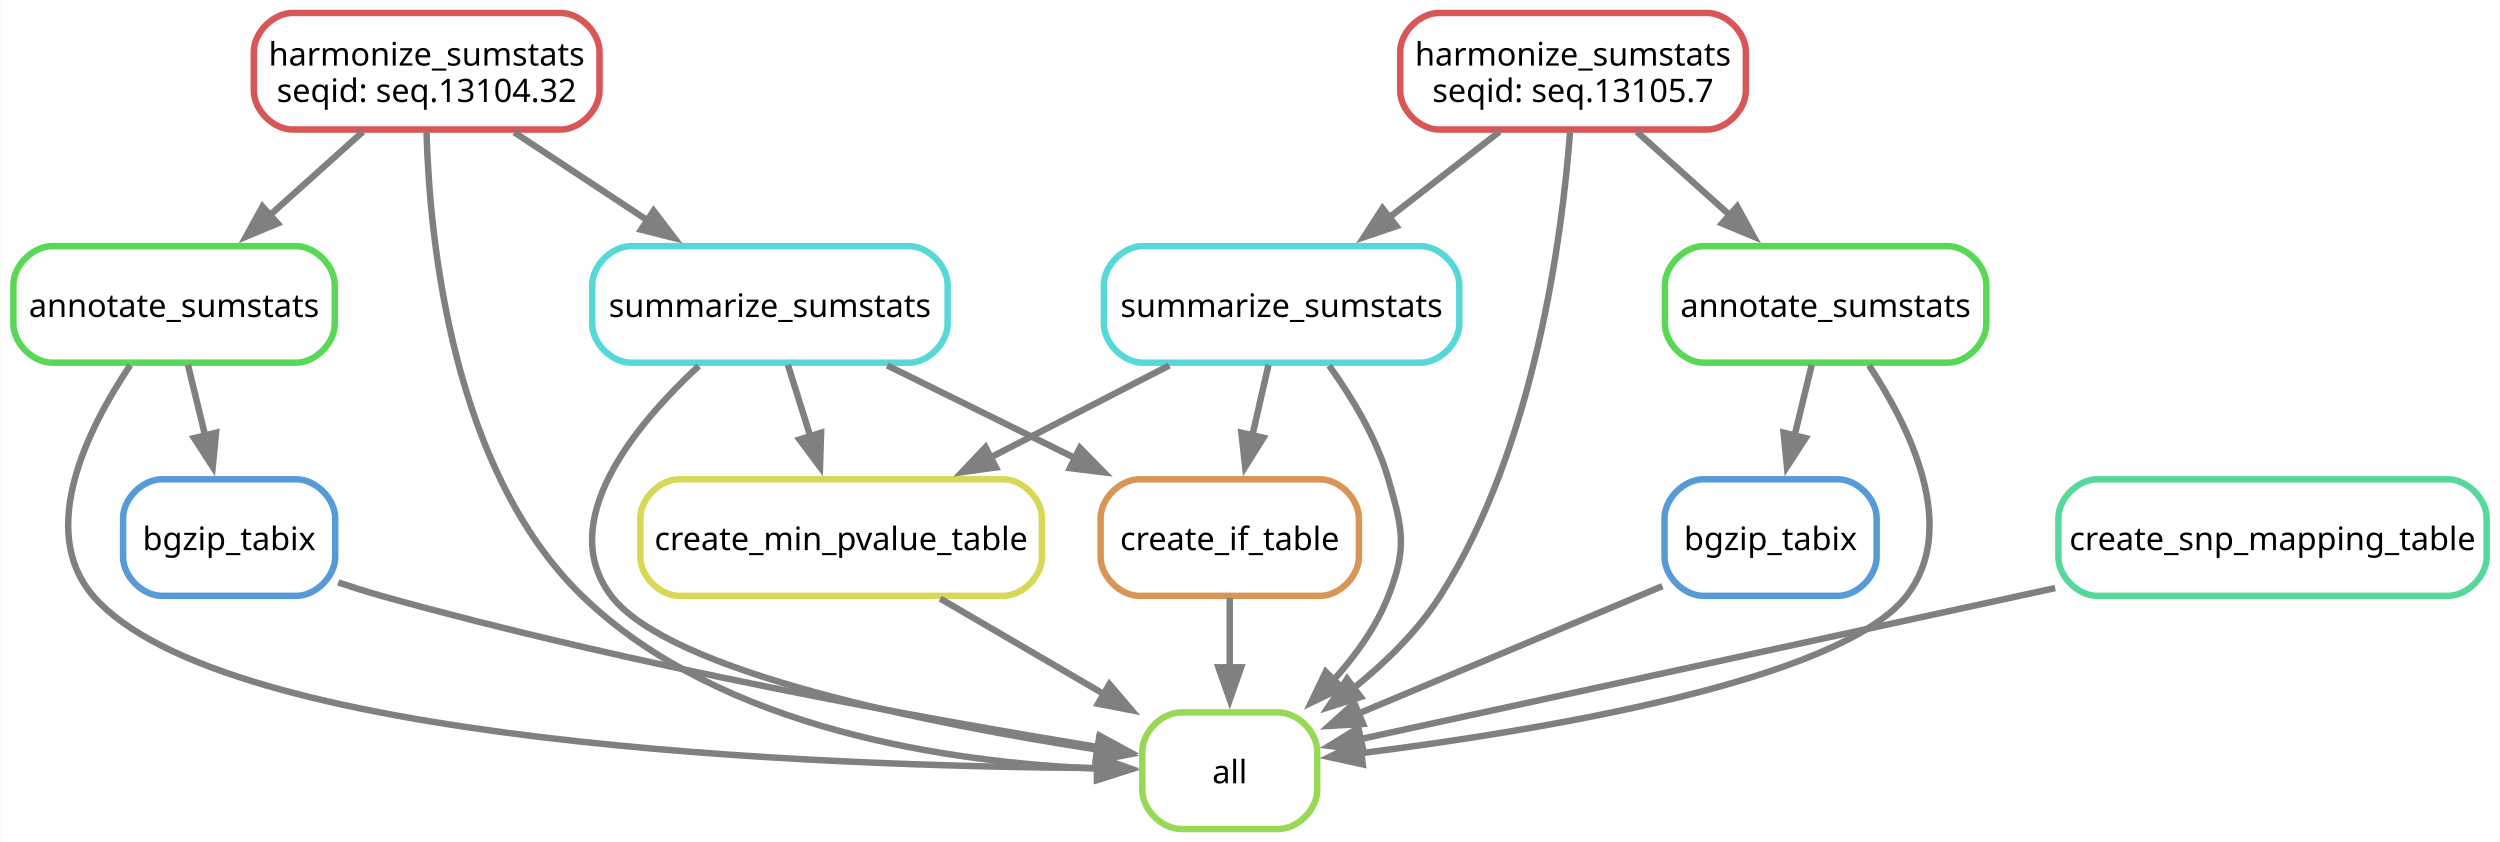
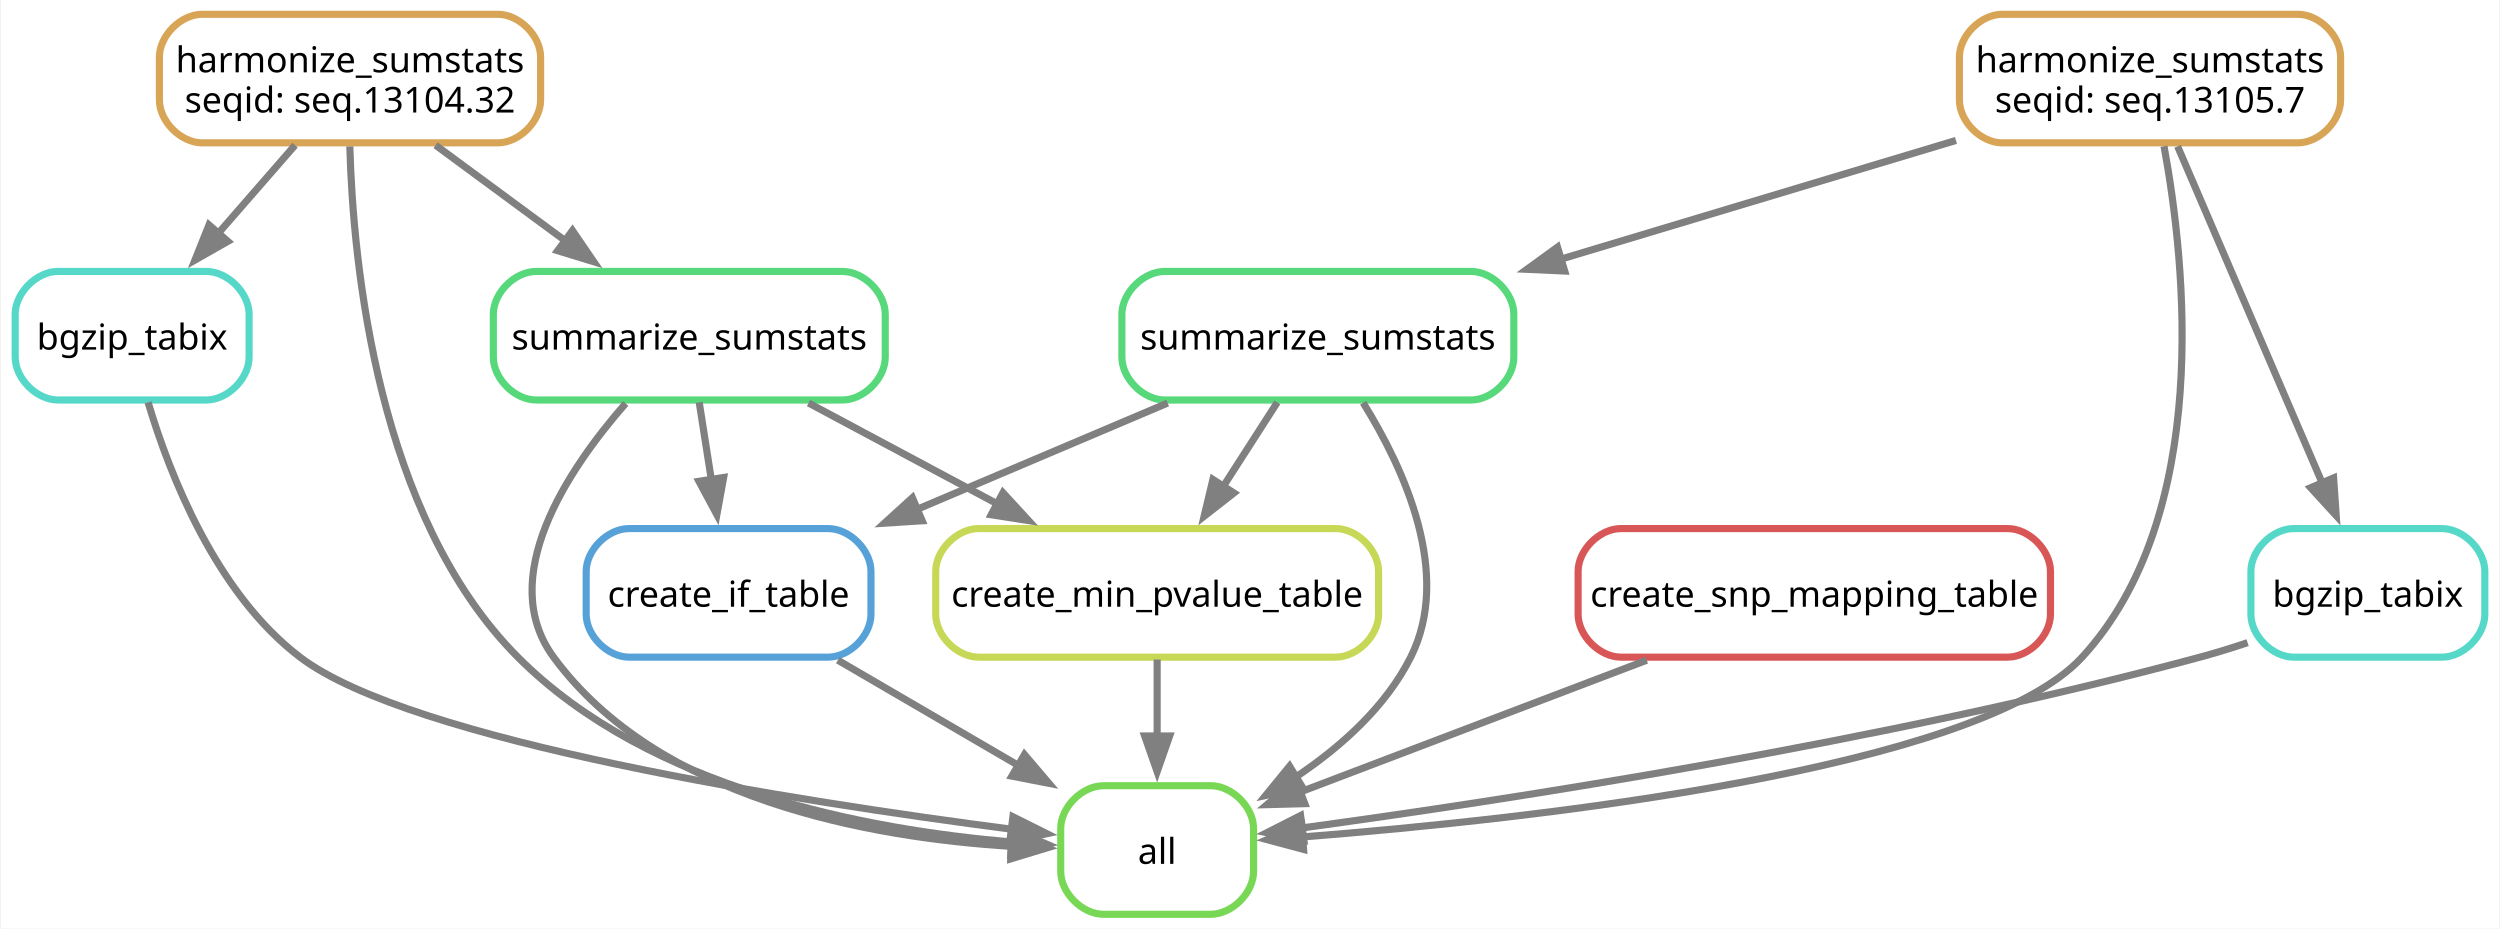
- <svg xmlns="http://www.w3.org/2000/svg" width="772pt" height="260pt" viewBox="0.00 0.00 771.75 260.00">
+ <svg xmlns="http://www.w3.org/2000/svg" width="700pt" height="260pt" viewBox="0.00 0.00 699.50 260.00">
  <g id="graph0" class="graph" transform="scale(1 1) rotate(0) translate(4 256)">
-     <polygon fill="white" stroke="none" points="-4,4 -4,-256 767.75,-256 767.75,4 -4,4" />
+     <polygon fill="white" stroke="none" points="-4,4 -4,-256 695.5,-256 695.5,4 -4,4" />
    <g id="node1" class="node">
-       <path fill="none" stroke="#97d856" stroke-width="2" d="M390.62,-36C390.62,-36 360.62,-36 360.62,-36 354.62,-36 348.62,-30 348.62,-24 348.62,-24 348.62,-12 348.62,-12 348.62,-6 354.62,0 360.62,0 360.62,0 390.62,0 390.62,0 396.62,0 402.62,-6 402.62,-12 402.62,-12 402.62,-24 402.62,-24 402.62,-30 396.62,-36 390.62,-36" />
-       <text text-anchor="middle" x="375.62" y="-14.12" font-family="sans" font-size="10.00">all</text>
+       <path fill="none" stroke="#78d856" stroke-width="2" d="M334.75,-36C334.75,-36 304.75,-36 304.75,-36 298.75,-36 292.75,-30 292.75,-24 292.75,-24 292.75,-12 292.75,-12 292.75,-6 298.75,0 304.75,0 304.75,0 334.75,0 334.75,0 340.75,0 346.75,-6 346.75,-12 346.75,-12 346.75,-24 346.75,-24 346.75,-30 340.75,-36 334.75,-36" />
+       <text text-anchor="middle" x="319.75" y="-14.12" font-family="sans" font-size="10.00">all</text>
    </g>
    <g id="node2" class="node">
-       <path fill="none" stroke="#d85656" stroke-width="2" d="M169,-252C169,-252 86.25,-252 86.25,-252 80.25,-252 74.25,-246 74.25,-240 74.25,-240 74.25,-228 74.25,-228 74.25,-222 80.25,-216 86.25,-216 86.25,-216 169,-216 169,-216 175,-216 181,-222 181,-228 181,-228 181,-240 181,-240 181,-246 175,-252 169,-252" />
-       <text text-anchor="middle" x="127.62" y="-235.75" font-family="sans" font-size="10.00">harmonize_sumstats</text>
-       <text text-anchor="middle" x="127.62" y="-224.5" font-family="sans" font-size="10.00">seqid: seq.13104.32</text>
+       <path fill="none" stroke="#d8a456" stroke-width="2" d="M135.12,-252C135.12,-252 52.38,-252 52.38,-252 46.37,-252 40.38,-246 40.38,-240 40.38,-240 40.38,-228 40.38,-228 40.38,-222 46.38,-216 52.38,-216 52.38,-216 135.12,-216 135.12,-216 141.12,-216 147.12,-222 147.12,-228 147.12,-228 147.12,-240 147.12,-240 147.12,-246 141.12,-252 135.12,-252" />
+       <text text-anchor="middle" x="93.75" y="-235.75" font-family="sans" font-size="10.00">harmonize_sumstats</text>
+       <text text-anchor="middle" x="93.75" y="-224.5" font-family="sans" font-size="10.00">seqid: seq.13104.32</text>
    </g>
    <g id="edge1" class="edge">
-       <path fill="none" stroke="grey" stroke-width="2" d="M127.59,-215.15C128.52,-182.06 135.42,-110.99 175.62,-72 218.51,-30.41 290.07,-20.49 334.96,-18.64" />
-       <polygon fill="grey" stroke="grey" stroke-width="2" points="335.04,-22.14 344.95,-18.38 334.86,-15.15 335.04,-22.14" />
+       <path fill="none" stroke="grey" stroke-width="2" d="M93.7,-215.01C94.62,-182 101.4,-111.5 140.75,-72 177.54,-35.07 238.74,-23.63 279.17,-20.22" />
+       <polygon fill="grey" stroke="grey" stroke-width="2" points="279.26,-23.72 289,-19.55 278.79,-16.74 279.26,-23.72" />
    </g>
    <g id="node4" class="node">
-       <path fill="none" stroke="#56d8d8" stroke-width="2" d="M276.5,-180C276.5,-180 190.75,-180 190.75,-180 184.75,-180 178.75,-174 178.75,-168 178.75,-168 178.75,-156 178.75,-156 178.75,-150 184.75,-144 190.75,-144 190.75,-144 276.5,-144 276.5,-144 282.5,-144 288.5,-150 288.5,-156 288.5,-156 288.5,-168 288.5,-168 288.5,-174 282.5,-180 276.5,-180" />
-       <text text-anchor="middle" x="233.62" y="-158.12" font-family="sans" font-size="10.00">summarize_sumstats</text>
+       <path fill="none" stroke="#56d87b" stroke-width="2" d="M231.62,-180C231.62,-180 145.88,-180 145.88,-180 139.88,-180 133.88,-174 133.88,-168 133.88,-168 133.88,-156 133.88,-156 133.88,-150 139.88,-144 145.88,-144 145.88,-144 231.62,-144 231.62,-144 237.62,-144 243.62,-150 243.62,-156 243.62,-156 243.62,-168 243.62,-168 243.62,-174 237.62,-180 231.62,-180" />
+       <text text-anchor="middle" x="188.75" y="-158.12" font-family="sans" font-size="10.00">summarize_sumstats</text>
+     </g>
+     <g id="edge10" class="edge">
+       <path fill="none" stroke="grey" stroke-width="2" d="M117.72,-215.34C128.78,-207.19 142.1,-197.37 154.21,-188.45" />
+       <polygon fill="grey" stroke="grey" stroke-width="2" points="156.04,-191.45 162.02,-182.7 151.89,-185.81 156.04,-191.45" />
+     </g>
+     <g id="node9" class="node">
+       <path fill="none" stroke="#56d8c9" stroke-width="2" d="M53.5,-180C53.5,-180 12,-180 12,-180 6,-180 0,-174 0,-168 0,-168 0,-156 0,-156 0,-150 6,-144 12,-144 12,-144 53.5,-144 53.5,-144 59.5,-144 65.5,-150 65.5,-156 65.5,-156 65.5,-168 65.5,-168 65.5,-174 59.5,-180 53.5,-180" />
+       <text text-anchor="middle" x="32.75" y="-158.12" font-family="sans" font-size="10.00">bgzip_tabix</text>
+     </g>
+     <g id="edge16" class="edge">
+       <path fill="none" stroke="grey" stroke-width="2" d="M78.36,-215.34C71.83,-207.85 64.08,-198.95 56.83,-190.63" />
+       <polygon fill="grey" stroke="grey" stroke-width="2" points="59.55,-188.42 50.34,-183.18 54.27,-193.02 59.55,-188.42" />
+     </g>
+     <g id="node3" class="node">
+       <path fill="none" stroke="#d8a456" stroke-width="2" d="M639.12,-252C639.12,-252 556.38,-252 556.38,-252 550.38,-252 544.38,-246 544.38,-240 544.38,-240 544.38,-228 544.38,-228 544.38,-222 550.38,-216 556.38,-216 556.38,-216 639.12,-216 639.12,-216 645.12,-216 651.12,-222 651.12,-228 651.12,-228 651.12,-240 651.12,-240 651.12,-246 645.12,-252 639.12,-252" />
+       <text text-anchor="middle" x="597.75" y="-235.75" font-family="sans" font-size="10.00">harmonize_sumstats</text>
+       <text text-anchor="middle" x="597.75" y="-224.5" font-family="sans" font-size="10.00">seqid: seq.13105.7</text>
+     </g>
+     <g id="edge2" class="edge">
+       <path fill="none" stroke="grey" stroke-width="2" d="M601.68,-215.05C607.76,-182.09 615.22,-111.69 578.75,-72 549.77,-40.46 425.38,-26.74 360.1,-21.62" />
+       <polygon fill="grey" stroke="grey" stroke-width="2" points="360.75,-18.16 350.52,-20.9 360.23,-25.14 360.75,-18.16" />
+     </g>
+     <g id="node5" class="node">
+       <path fill="none" stroke="#56d87b" stroke-width="2" d="M407.62,-180C407.62,-180 321.88,-180 321.88,-180 315.88,-180 309.88,-174 309.88,-168 309.88,-168 309.88,-156 309.88,-156 309.88,-150 315.88,-144 321.88,-144 321.88,-144 407.62,-144 407.62,-144 413.62,-144 419.62,-150 419.62,-156 419.62,-156 419.62,-168 419.62,-168 419.62,-174 413.62,-180 407.62,-180" />
+       <text text-anchor="middle" x="364.75" y="-158.12" font-family="sans" font-size="10.00">summarize_sumstats</text>
+     </g>
+     <g id="edge11" class="edge">
+       <path fill="none" stroke="grey" stroke-width="2" d="M543.42,-216.68C510.34,-206.74 467.8,-193.96 432.53,-183.36" />
+       <polygon fill="grey" stroke="grey" stroke-width="2" points="433.87,-180.11 423.28,-180.59 431.85,-186.81 433.87,-180.11" />
+     </g>
+     <g id="node10" class="node">
+       <path fill="none" stroke="#56d8c9" stroke-width="2" d="M679.5,-108C679.5,-108 638,-108 638,-108 632,-108 626,-102 626,-96 626,-96 626,-84 626,-84 626,-78 632,-72 638,-72 638,-72 679.5,-72 679.5,-72 685.5,-72 691.5,-78 691.5,-84 691.5,-84 691.5,-96 691.5,-96 691.5,-102 685.5,-108 679.5,-108" />
+       <text text-anchor="middle" x="658.75" y="-86.12" font-family="sans" font-size="10.00">bgzip_tabix</text>
+     </g>
+     <g id="edge17" class="edge">
+       <path fill="none" stroke="grey" stroke-width="2" d="M605.48,-215.02C615.7,-191.22 633.85,-148.97 646.09,-120.48" />
+       <polygon fill="grey" stroke="grey" stroke-width="2" points="649.16,-122.19 649.89,-111.62 642.73,-119.43 649.16,-122.19" />
+     </g>
+     <g id="edge3" class="edge">
+       <path fill="none" stroke="grey" stroke-width="2" d="M170.93,-143.04C154.38,-124.12 134.54,-94.07 150.75,-72 179.96,-32.23 238.95,-21.49 278.92,-19.02" />
+       <polygon fill="grey" stroke="grey" stroke-width="2" points="279.06,-22.52 288.9,-18.59 278.76,-15.52 279.06,-22.52" />
+     </g>
+     <g id="node6" class="node">
+       <path fill="none" stroke="#c6d856" stroke-width="2" d="M369.75,-108C369.75,-108 269.75,-108 269.75,-108 263.75,-108 257.75,-102 257.75,-96 257.75,-96 257.75,-84 257.75,-84 257.75,-78 263.75,-72 269.75,-72 269.75,-72 369.75,-72 369.75,-72 375.75,-72 381.75,-78 381.75,-84 381.75,-84 381.75,-96 381.75,-96 381.75,-102 375.75,-108 369.75,-108" />
+       <text text-anchor="middle" x="319.75" y="-86.12" font-family="sans" font-size="10.00">create_min_pvalue_table</text>
    </g>
    <g id="edge12" class="edge">
-       <path fill="none" stroke="grey" stroke-width="2" d="M154.65,-215.15C167.23,-206.84 182.41,-196.82 196.09,-187.79" />
-       <polygon fill="grey" stroke="grey" stroke-width="2" points="197.71,-190.91 204.13,-182.48 193.85,-185.07 197.71,-190.91" />
+       <path fill="none" stroke="grey" stroke-width="2" d="M222.15,-143.15C238.31,-134.52 257.95,-124.02 275.36,-114.72" />
+       <polygon fill="grey" stroke="grey" stroke-width="2" points="276.58,-118.04 283.75,-110.24 273.28,-111.87 276.58,-118.04" />
    </g>
-     <g id="node9" class="node">
-       <path fill="none" stroke="#59d856" stroke-width="2" d="M87.25,-180C87.25,-180 12,-180 12,-180 6,-180 0,-174 0,-168 0,-168 0,-156 0,-156 0,-150 6,-144 12,-144 12,-144 87.25,-144 87.25,-144 93.25,-144 99.25,-150 99.25,-156 99.25,-156 99.25,-168 99.25,-168 99.25,-174 93.25,-180 87.25,-180" />
-       <text text-anchor="middle" x="49.62" y="-158.12" font-family="sans" font-size="10.00">annotate_sumstats</text>
+     <g id="node7" class="node">
+       <path fill="none" stroke="#56a2d8" stroke-width="2" d="M227.62,-108C227.62,-108 171.88,-108 171.88,-108 165.88,-108 159.88,-102 159.88,-96 159.88,-96 159.88,-84 159.88,-84 159.88,-78 165.88,-72 171.88,-72 171.88,-72 227.62,-72 227.62,-72 233.62,-72 239.62,-78 239.62,-84 239.62,-84 239.62,-96 239.62,-96 239.62,-102 233.62,-108 227.62,-108" />
+       <text text-anchor="middle" x="199.75" y="-86.12" font-family="sans" font-size="10.00">create_if_table</text>
    </g>
-     <g id="edge18" class="edge">
-       <path fill="none" stroke="grey" stroke-width="2" d="M107.94,-215.34C99.23,-207.52 88.81,-198.16 79.19,-189.53" />
-       <polygon fill="grey" stroke="grey" stroke-width="2" points="81.61,-187 71.83,-182.92 76.93,-192.21 81.61,-187" />
+     <g id="edge14" class="edge">
+       <path fill="none" stroke="grey" stroke-width="2" d="M191.53,-143.34C192.56,-136.75 193.77,-129.08 194.93,-121.67" />
+       <polygon fill="grey" stroke="grey" stroke-width="2" points="198.37,-122.31 196.47,-111.89 191.46,-121.23 198.37,-122.31" />
    </g>
-     <g id="node3" class="node">
-       <path fill="none" stroke="#d85656" stroke-width="2" d="M523,-252C523,-252 440.25,-252 440.25,-252 434.25,-252 428.25,-246 428.25,-240 428.25,-240 428.25,-228 428.25,-228 428.25,-222 434.25,-216 440.25,-216 440.25,-216 523,-216 523,-216 529,-216 535,-222 535,-228 535,-228 535,-240 535,-240 535,-246 529,-252 523,-252" />
-       <text text-anchor="middle" x="481.62" y="-235.75" font-family="sans" font-size="10.00">harmonize_sumstats</text>
-       <text text-anchor="middle" x="481.62" y="-224.5" font-family="sans" font-size="10.00">seqid: seq.13105.7</text>
-     </g>
-     <g id="edge2" class="edge">
-       <path fill="none" stroke="grey" stroke-width="2" d="M480.7,-215.13C478.32,-183.81 469.95,-117.95 440.62,-72 433.71,-61.16 423.83,-51.49 413.85,-43.48" />
-       <polygon fill="grey" stroke="grey" stroke-width="2" points="416.06,-40.76 405.96,-37.56 411.86,-46.36 416.06,-40.76" />
-     </g>
-     <g id="node5" class="node">
-       <path fill="none" stroke="#56d8d8" stroke-width="2" d="M434.5,-180C434.5,-180 348.75,-180 348.75,-180 342.75,-180 336.75,-174 336.75,-168 336.75,-168 336.75,-156 336.75,-156 336.75,-150 342.75,-144 348.75,-144 348.75,-144 434.5,-144 434.5,-144 440.5,-144 446.5,-150 446.5,-156 446.5,-156 446.5,-168 446.5,-168 446.5,-174 440.5,-180 434.5,-180" />
-       <text text-anchor="middle" x="391.62" y="-158.12" font-family="sans" font-size="10.00">summarize_sumstats</text>
+     <g id="edge4" class="edge">
+       <path fill="none" stroke="grey" stroke-width="2" d="M377.42,-143.24C388.92,-124.76 402.44,-95.31 390.75,-72 383.76,-58.07 371.19,-46.86 358.54,-38.41" />
+       <polygon fill="grey" stroke="grey" stroke-width="2" points="360.48,-35.49 350.12,-33.26 356.83,-41.47 360.48,-35.49" />
    </g>
    <g id="edge13" class="edge">
-       <path fill="none" stroke="grey" stroke-width="2" d="M458.91,-215.34C448.55,-207.27 436.07,-197.57 424.69,-188.72" />
-       <polygon fill="grey" stroke="grey" stroke-width="2" points="427.07,-186.14 417.03,-182.76 422.78,-191.66 427.07,-186.14" />
-     </g>
-     <g id="node10" class="node">
-       <path fill="none" stroke="#59d856" stroke-width="2" d="M597.25,-180C597.25,-180 522,-180 522,-180 516,-180 510,-174 510,-168 510,-168 510,-156 510,-156 510,-150 516,-144 522,-144 522,-144 597.25,-144 597.25,-144 603.25,-144 609.25,-150 609.25,-156 609.25,-156 609.25,-168 609.25,-168 609.25,-174 603.25,-180 597.25,-180" />
-       <text text-anchor="middle" x="559.62" y="-158.12" font-family="sans" font-size="10.00">annotate_sumstats</text>
-     </g>
-     <g id="edge19" class="edge">
-       <path fill="none" stroke="grey" stroke-width="2" d="M501.31,-215.34C510.02,-207.52 520.44,-198.16 530.06,-189.53" />
-       <polygon fill="grey" stroke="grey" stroke-width="2" points="532.32,-192.21 537.42,-182.92 527.64,-187 532.32,-192.21" />
-     </g>
-     <g id="edge3" class="edge">
-       <path fill="none" stroke="grey" stroke-width="2" d="M211.66,-143.01C191.55,-124.34 167.33,-94.75 184.62,-72 202.74,-48.17 284.43,-32.26 334.93,-24.5" />
-       <polygon fill="grey" stroke="grey" stroke-width="2" points="335.28,-27.99 344.66,-23.06 334.25,-21.06 335.28,-27.99" />
-     </g>
-     <g id="node6" class="node">
-       <path fill="none" stroke="#d6d856" stroke-width="2" d="M305.62,-108C305.62,-108 205.62,-108 205.62,-108 199.62,-108 193.62,-102 193.62,-96 193.62,-96 193.62,-84 193.62,-84 193.62,-78 199.62,-72 205.62,-72 205.62,-72 305.62,-72 305.62,-72 311.62,-72 317.62,-78 317.62,-84 317.62,-84 317.62,-96 317.62,-96 317.62,-102 311.62,-108 305.62,-108" />
-       <text text-anchor="middle" x="255.62" y="-86.12" font-family="sans" font-size="10.00">create_min_pvalue_table</text>
-     </g>
-     <g id="edge14" class="edge">
-       <path fill="none" stroke="grey" stroke-width="2" d="M239.18,-143.34C241.3,-136.59 243.78,-128.69 246.16,-121.11" />
-       <polygon fill="grey" stroke="grey" stroke-width="2" points="249.43,-122.38 249.09,-111.79 242.75,-120.28 249.43,-122.38" />
-     </g>
-     <g id="node7" class="node">
-       <path fill="none" stroke="#d89556" stroke-width="2" d="M403.5,-108C403.5,-108 347.75,-108 347.75,-108 341.75,-108 335.75,-102 335.75,-96 335.75,-96 335.75,-84 335.75,-84 335.75,-78 341.75,-72 347.75,-72 347.75,-72 403.5,-72 403.5,-72 409.5,-72 415.5,-78 415.5,-84 415.5,-84 415.5,-96 415.5,-96 415.5,-102 409.5,-108 403.5,-108" />
-       <text text-anchor="middle" x="375.62" y="-86.12" font-family="sans" font-size="10.00">create_if_table</text>
-     </g>
-     <g id="edge16" class="edge">
-       <path fill="none" stroke="grey" stroke-width="2" d="M269.83,-143.15C287.52,-134.43 309.04,-123.82 328.04,-114.46" />
-       <polygon fill="grey" stroke="grey" stroke-width="2" points="329.35,-117.71 336.78,-110.15 326.26,-111.43 329.35,-117.71" />
-     </g>
-     <g id="edge4" class="edge">
-       <path fill="none" stroke="grey" stroke-width="2" d="M406.3,-143.09C413.33,-133.35 420.99,-120.71 424.62,-108 429.02,-92.62 430.46,-86.9 424.62,-72 420.87,-62.4 414.46,-53.5 407.51,-45.83" />
-       <polygon fill="grey" stroke="grey" stroke-width="2" points="410.22,-43.6 400.68,-38.98 405.26,-48.54 410.22,-43.6" />
+       <path fill="none" stroke="grey" stroke-width="2" d="M353.39,-143.34C348.79,-136.18 343.36,-127.73 338.22,-119.73" />
+       <polygon fill="grey" stroke="grey" stroke-width="2" points="341.25,-117.97 332.9,-111.45 335.36,-121.75 341.25,-117.97" />
    </g>
    <g id="edge15" class="edge">
-       <path fill="none" stroke="grey" stroke-width="2" d="M356.95,-143.15C340.17,-134.52 319.79,-124.02 301.71,-114.72" />
-       <polygon fill="grey" stroke="grey" stroke-width="2" points="303.42,-111.66 292.92,-110.2 300.21,-117.89 303.42,-111.66" />
-     </g>
-     <g id="edge17" class="edge">
-       <path fill="none" stroke="grey" stroke-width="2" d="M387.59,-143.34C386.06,-136.67 384.28,-128.89 382.57,-121.39" />
-       <polygon fill="grey" stroke="grey" stroke-width="2" points="386.03,-120.82 380.39,-111.85 379.21,-122.38 386.03,-120.82" />
+       <path fill="none" stroke="grey" stroke-width="2" d="M322.69,-143.15C301.32,-134.09 275.15,-122.99 252.45,-113.36" />
+       <polygon fill="grey" stroke="grey" stroke-width="2" points="253.96,-110.19 243.38,-109.51 251.22,-116.64 253.96,-110.19" />
    </g>
    <g id="edge5" class="edge">
-       <path fill="none" stroke="grey" stroke-width="2" d="M286.22,-71.15C301.68,-62.14 320.59,-51.1 337.04,-41.51" />
-       <polygon fill="grey" stroke="grey" stroke-width="2" points="338.47,-44.72 345.35,-36.66 334.95,-38.68 338.47,-44.72" />
+       <path fill="none" stroke="grey" stroke-width="2" d="M319.75,-71.34C319.75,-64.75 319.75,-57.08 319.75,-49.67" />
+       <polygon fill="grey" stroke="grey" stroke-width="2" points="323.25,-49.93 319.75,-39.93 316.25,-49.93 323.25,-49.93" />
    </g>
    <g id="edge6" class="edge">
-       <path fill="none" stroke="grey" stroke-width="2" d="M375.62,-71.34C375.62,-64.75 375.62,-57.08 375.62,-49.67" />
-       <polygon fill="grey" stroke="grey" stroke-width="2" points="379.13,-49.93 375.63,-39.93 372.13,-49.93 379.13,-49.93" />
+       <path fill="none" stroke="grey" stroke-width="2" d="M230.34,-71.15C245.8,-62.14 264.72,-51.1 281.17,-41.51" />
+       <polygon fill="grey" stroke="grey" stroke-width="2" points="282.6,-44.72 289.47,-36.66 279.07,-38.68 282.6,-44.72" />
    </g>
    <g id="node8" class="node">
-       <path fill="none" stroke="#56d89a" stroke-width="2" d="M751.75,-108C751.75,-108 643.5,-108 643.5,-108 637.5,-108 631.5,-102 631.5,-96 631.5,-96 631.5,-84 631.5,-84 631.5,-78 637.5,-72 643.5,-72 643.5,-72 751.75,-72 751.75,-72 757.75,-72 763.75,-78 763.75,-84 763.75,-84 763.75,-96 763.75,-96 763.75,-102 757.75,-108 751.75,-108" />
-       <text text-anchor="middle" x="697.62" y="-86.12" font-family="sans" font-size="10.00">create_snp_mapping_table</text>
+       <path fill="none" stroke="#d85656" stroke-width="2" d="M557.88,-108C557.88,-108 449.62,-108 449.62,-108 443.62,-108 437.62,-102 437.62,-96 437.62,-96 437.62,-84 437.62,-84 437.62,-78 443.62,-72 449.62,-72 449.62,-72 557.88,-72 557.88,-72 563.88,-72 569.88,-78 569.88,-84 569.88,-84 569.88,-96 569.88,-96 569.88,-102 563.88,-108 557.88,-108" />
+       <text text-anchor="middle" x="503.75" y="-86.12" font-family="sans" font-size="10.00">create_snp_mapping_table</text>
    </g>
    <g id="edge7" class="edge">
-       <path fill="none" stroke="grey" stroke-width="2" d="M630.52,-74.41C565.64,-60.31 469.5,-39.41 415.75,-27.72" />
-       <polygon fill="grey" stroke="grey" stroke-width="2" points="416.83,-24.38 406.31,-25.67 415.34,-31.22 416.83,-24.38" />
+       <path fill="none" stroke="grey" stroke-width="2" d="M456.84,-71.15C426.79,-59.72 388.21,-45.05 359.64,-34.18" />
+       <polygon fill="grey" stroke="grey" stroke-width="2" points="361.09,-30.98 350.5,-30.7 358.6,-37.53 361.09,-30.98" />
    </g>
    <g id="edge8" class="edge">
-       <path fill="none" stroke="grey" stroke-width="2" d="M36.09,-143.22C22.92,-123.62 7.25,-92.2 24.62,-72 64.22,-25.98 250.79,-19.4 334.64,-18.81" />
-       <polygon fill="grey" stroke="grey" stroke-width="2" points="334.63,-22.31 344.61,-18.78 334.6,-15.32 334.63,-22.31" />
-     </g>
-     <g id="node11" class="node">
-       <path fill="none" stroke="#569ad8" stroke-width="2" d="M87.38,-108C87.38,-108 45.88,-108 45.88,-108 39.88,-108 33.88,-102 33.88,-96 33.88,-96 33.88,-84 33.88,-84 33.88,-78 39.88,-72 45.88,-72 45.88,-72 87.38,-72 87.38,-72 93.38,-72 99.38,-78 99.38,-84 99.38,-84 99.38,-96 99.38,-96 99.38,-102 93.38,-108 87.38,-108" />
-       <text text-anchor="middle" x="66.62" y="-86.12" font-family="sans" font-size="10.00">bgzip_tabix</text>
-     </g>
-     <g id="edge20" class="edge">
-       <path fill="none" stroke="grey" stroke-width="2" d="M53.91,-143.34C55.53,-136.67 57.42,-128.89 59.24,-121.39" />
-       <polygon fill="grey" stroke="grey" stroke-width="2" points="62.6,-122.39 61.56,-111.84 55.8,-120.73 62.6,-122.39" />
+       <path fill="none" stroke="grey" stroke-width="2" d="M37.21,-143.35C43.3,-122.95 56.26,-89.9 79.75,-72 110.67,-48.44 219.17,-31.57 279.14,-23.8" />
+       <polygon fill="grey" stroke="grey" stroke-width="2" points="279.37,-27.3 288.86,-22.57 278.5,-20.35 279.37,-27.3" />
    </g>
    <g id="edge9" class="edge">
-       <path fill="none" stroke="grey" stroke-width="2" d="M573.02,-143.18C585.8,-123.83 600.89,-92.9 584.62,-72 564.13,-45.66 470.8,-30.3 416.04,-23.4" />
-       <polygon fill="grey" stroke="grey" stroke-width="2" points="416.69,-19.96 406.34,-22.23 415.85,-26.91 416.69,-19.96" />
-     </g>
-     <g id="node12" class="node">
-       <path fill="none" stroke="#569ad8" stroke-width="2" d="M563.38,-108C563.38,-108 521.88,-108 521.88,-108 515.88,-108 509.88,-102 509.88,-96 509.88,-96 509.88,-84 509.88,-84 509.88,-78 515.88,-72 521.88,-72 521.88,-72 563.38,-72 563.38,-72 569.38,-72 575.38,-78 575.38,-84 575.38,-84 575.38,-96 575.38,-96 575.38,-102 569.38,-108 563.38,-108" />
-       <text text-anchor="middle" x="542.62" y="-86.12" font-family="sans" font-size="10.00">bgzip_tabix</text>
-     </g>
-     <g id="edge21" class="edge">
-       <path fill="none" stroke="grey" stroke-width="2" d="M555.34,-143.34C553.72,-136.67 551.83,-128.89 550.01,-121.39" />
-       <polygon fill="grey" stroke="grey" stroke-width="2" points="553.45,-120.73 547.69,-111.84 546.65,-122.39 553.45,-120.73" />
-     </g>
-     <g id="edge10" class="edge">
-       <path fill="none" stroke="grey" stroke-width="2" d="M100.32,-76.14C104.76,-74.64 109.28,-73.22 113.62,-72 190.91,-50.33 283.34,-33.75 335.19,-25.27" />
-       <polygon fill="grey" stroke="grey" stroke-width="2" points="335.47,-28.78 344.78,-23.73 334.35,-21.86 335.47,-28.78" />
-     </g>
-     <g id="edge11" class="edge">
-       <path fill="none" stroke="grey" stroke-width="2" d="M509.23,-75C482.2,-63.67 444.05,-47.68 415.44,-35.69" />
-       <polygon fill="grey" stroke="grey" stroke-width="2" points="416.79,-32.46 406.22,-31.82 414.09,-38.92 416.79,-32.46" />
+       <path fill="none" stroke="grey" stroke-width="2" d="M625.08,-76.06C620.63,-74.57 616.11,-73.17 611.75,-72 523.32,-48.16 416.92,-31.88 360.13,-24.15" />
+       <polygon fill="grey" stroke="grey" stroke-width="2" points="360.84,-20.71 350.47,-22.85 359.91,-27.65 360.84,-20.71" />
    </g>
  </g>
</svg>
